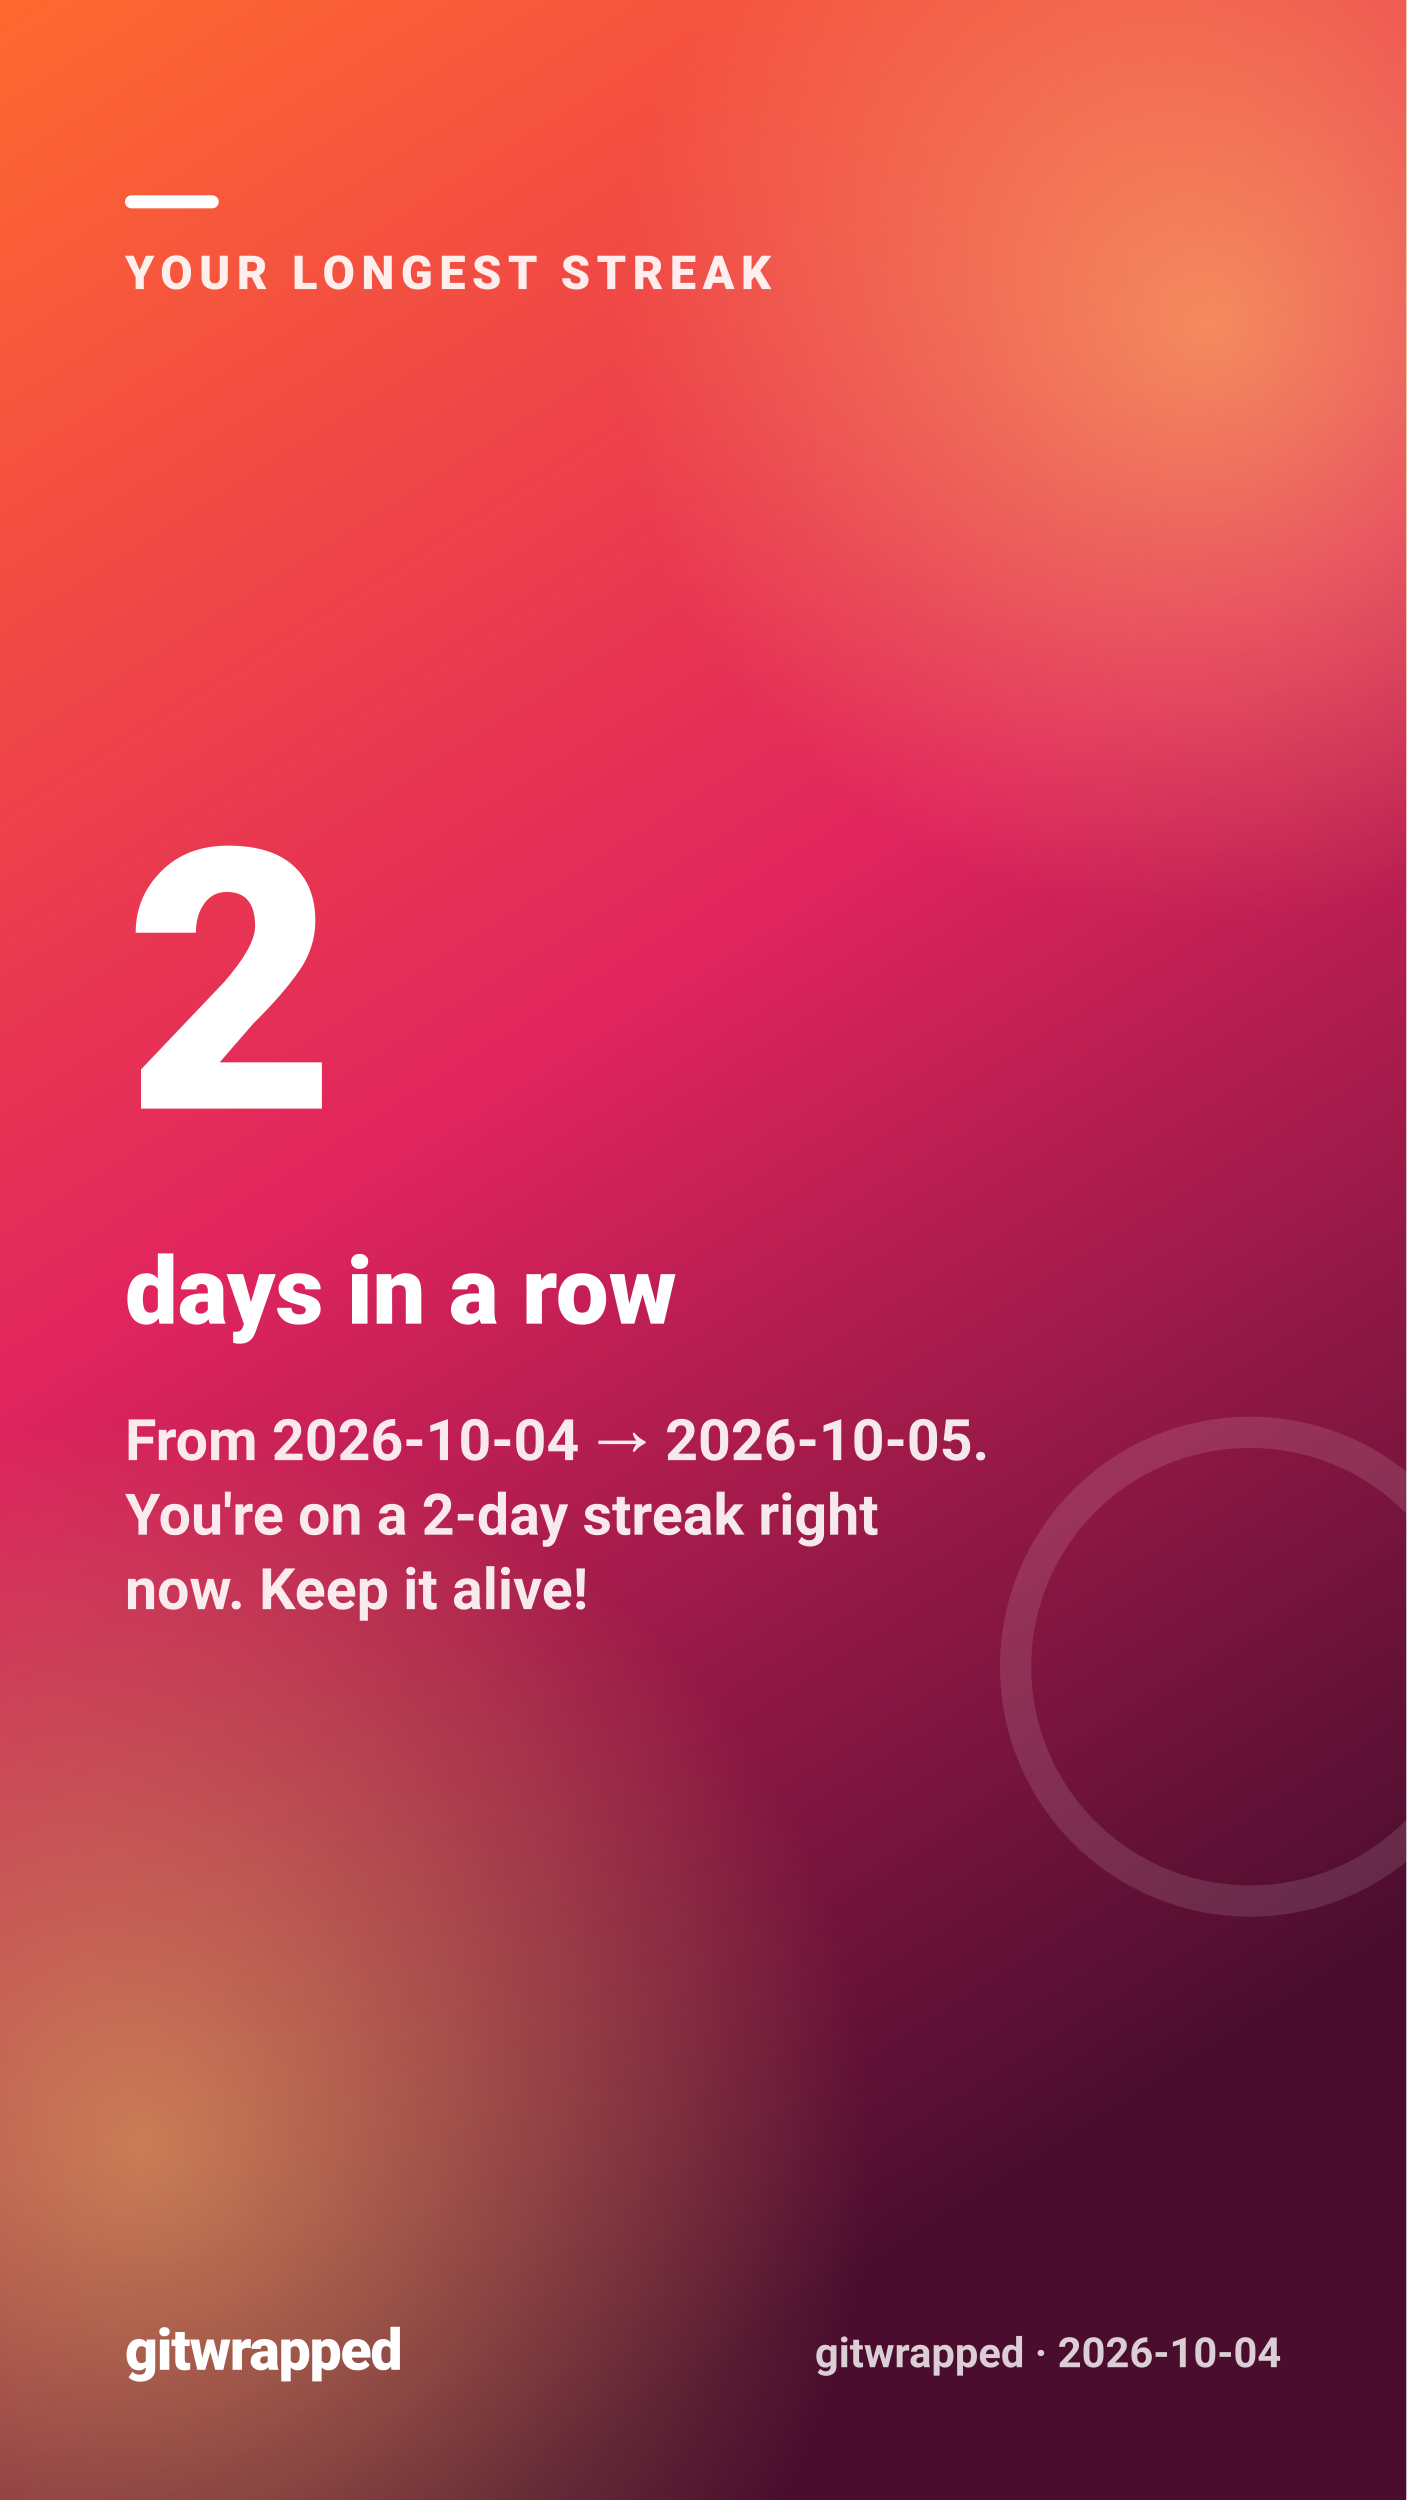
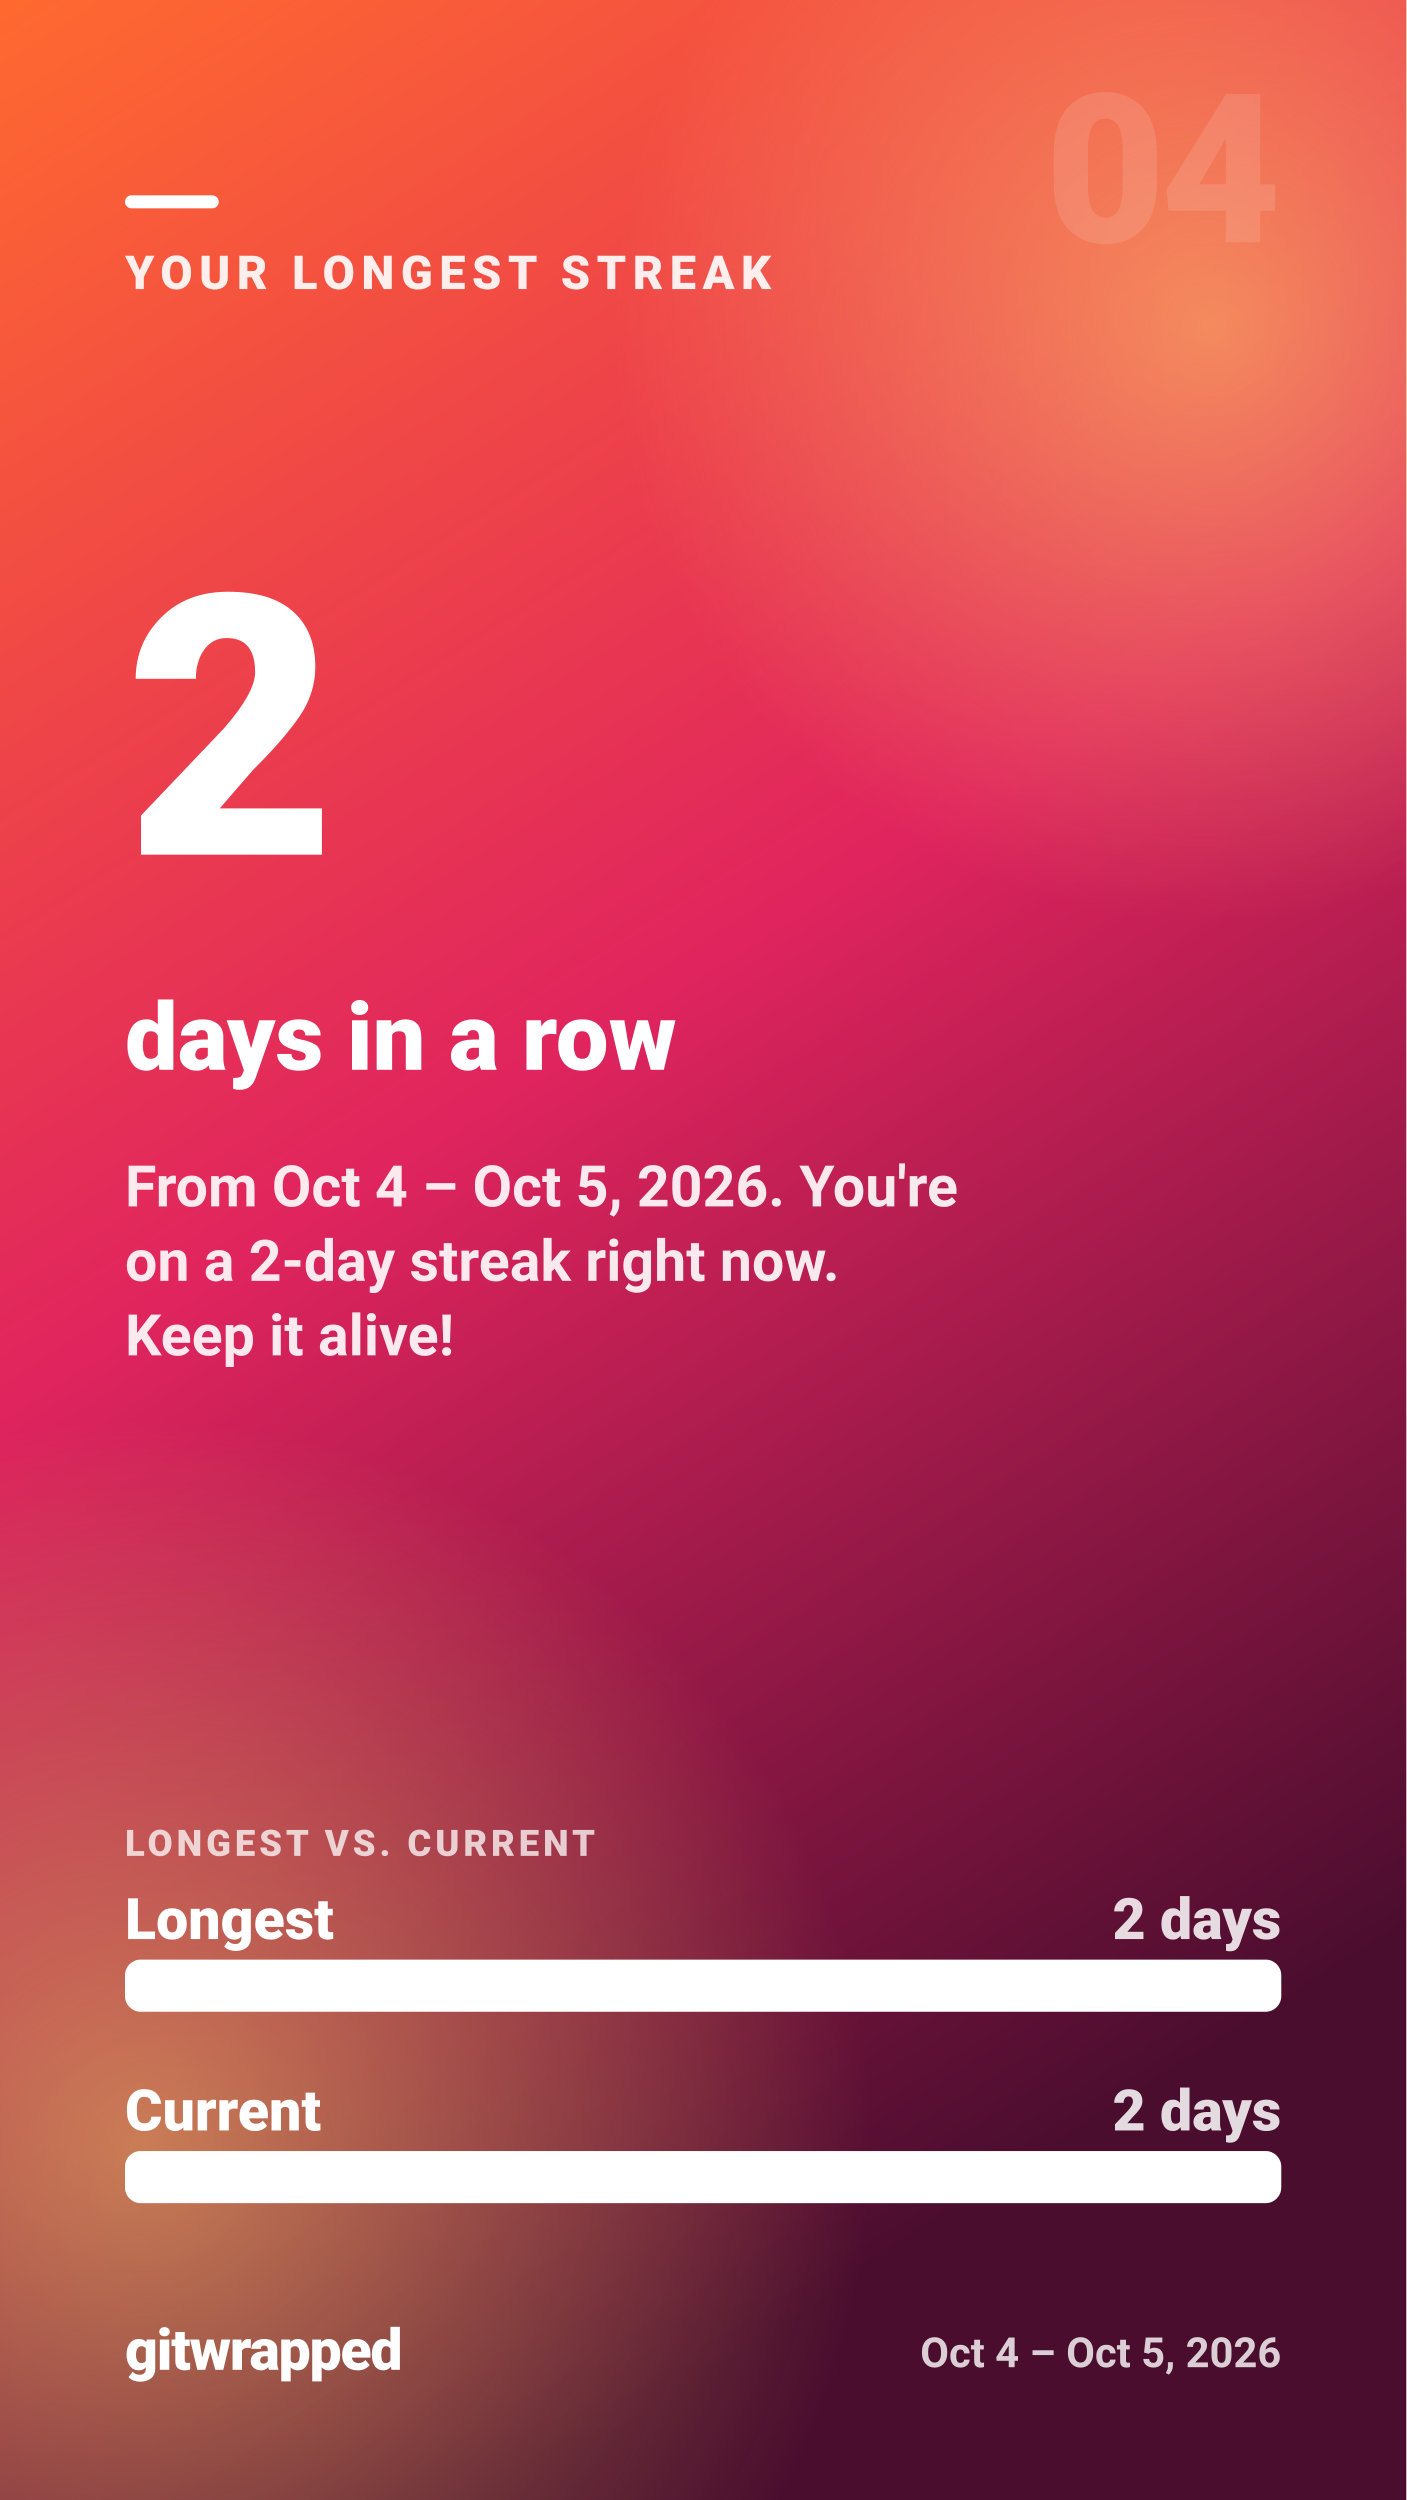
<svg xmlns="http://www.w3.org/2000/svg" width="1080" height="1920" viewBox="0 0 1080 1920" role="img" aria-label="YOUR LONGEST STREAK — 2 — days in a row">
  <defs>
    <linearGradient id="gw-streak-bg" x1="0" y1="0" x2="0.35" y2="1">
      <stop offset="0.00" stop-color="#ff6a2f" />
      <stop offset="0.50" stop-color="#e0245e" />
      <stop offset="1.00" stop-color="#4a0d2e" />
    </linearGradient>
    <radialGradient id="gw-streak-glow">
      <stop offset="0" stop-color="#ffd166" stop-opacity="0.55" />
      <stop offset="1" stop-color="#ffd166" stop-opacity="0" />
    </radialGradient>
  </defs>
  <rect width="1080" height="1920" fill="url(#gw-streak-bg)" />
  <circle cx="930" cy="250" r="460" fill="url(#gw-streak-glow)" />
  <circle cx="110" cy="1650" r="560" fill="url(#gw-streak-glow)" />
-   <circle cx="960" cy="1280" r="180" fill="none" stroke="#ffffff" stroke-opacity="0.12" stroke-width="24" />
  <g fill="#ffffff" font-family="system-ui, -apple-system, 'Segoe UI', Roboto, Helvetica, Arial, sans-serif">
+     <text x="984" y="186" font-size="160" font-weight="900" fill-opacity="0.12" text-anchor="end" letter-spacing="-4">04</text>
    <rect x="96" y="150" width="72" height="10" rx="5" fill="#ffffff" />
    <text x="96" y="222" font-size="36" font-weight="800" fill-opacity="0.9" letter-spacing="5">YOUR LONGEST STREAK</text>
-     <text x="96" y="851.4" font-size="280" font-weight="900" letter-spacing="-5.6">2</text>
-     <text x="96" y="1016.6" font-size="72" font-weight="800">days in a row</text>
-     <text x="96" y="1121.4" font-size="44" font-weight="600" fill-opacity="0.9">From 2026-10-04 → 2026-10-05.</text>
-     <text x="96" y="1178.6" font-size="44" font-weight="600" fill-opacity="0.9">You're on a 2-day streak right</text>
-     <text x="96" y="1235.8" font-size="44" font-weight="600" fill-opacity="0.9">now. Keep it alive!</text>
+     <text x="96" y="656.4" font-size="280" font-weight="900" letter-spacing="-5.6">2</text>
+     <text x="96" y="821.6" font-size="72" font-weight="800">days in a row</text>
+     <text x="96" y="926.5" font-size="44" font-weight="600" fill-opacity="0.9">From Oct 4 – Oct 5, 2026. You're</text>
+     <text x="96" y="983.7" font-size="44" font-weight="600" fill-opacity="0.9">on a 2-day streak right now.</text>
+     <text x="96" y="1040.9" font-size="44" font-weight="600" fill-opacity="0.9">Keep it alive!</text>
+     <text x="96" y="1425.3" font-size="28" font-weight="800" fill-opacity="0.75" letter-spacing="3">LONGEST VS. CURRENT</text>
+     <g>
+       <text x="96" y="1489.2" font-size="44" font-weight="800">Longest</text>
+       <text x="984" y="1489.2" font-size="44" font-weight="800" fill-opacity="0.85" text-anchor="end">2 days</text>
+       <rect x="96" y="1505" width="888" height="40" rx="12" fill-opacity="0.15" />
+       <rect x="96" y="1505" width="888" height="40" rx="12" />
+     </g>
+     <g>
+       <text x="96" y="1636.2" font-size="44" font-weight="800">Current</text>
+       <text x="984" y="1636.2" font-size="44" font-weight="800" fill-opacity="0.85" text-anchor="end">2 days</text>
+       <rect x="96" y="1652" width="888" height="40" rx="12" fill-opacity="0.15" />
+       <rect x="96" y="1652" width="888" height="40" rx="12" />
+     </g>
    <text x="96" y="1820" font-size="44" font-weight="900" letter-spacing="-1">gitwrapped</text>
-     <text x="984" y="1818" font-size="32" font-weight="600" fill-opacity="0.8" text-anchor="end">gitwrapped · 2026-10-04</text>
+     <text x="984" y="1818" font-size="32" font-weight="600" fill-opacity="0.8" text-anchor="end">Oct 4 – Oct 5, 2026</text>
  </g>
</svg>
